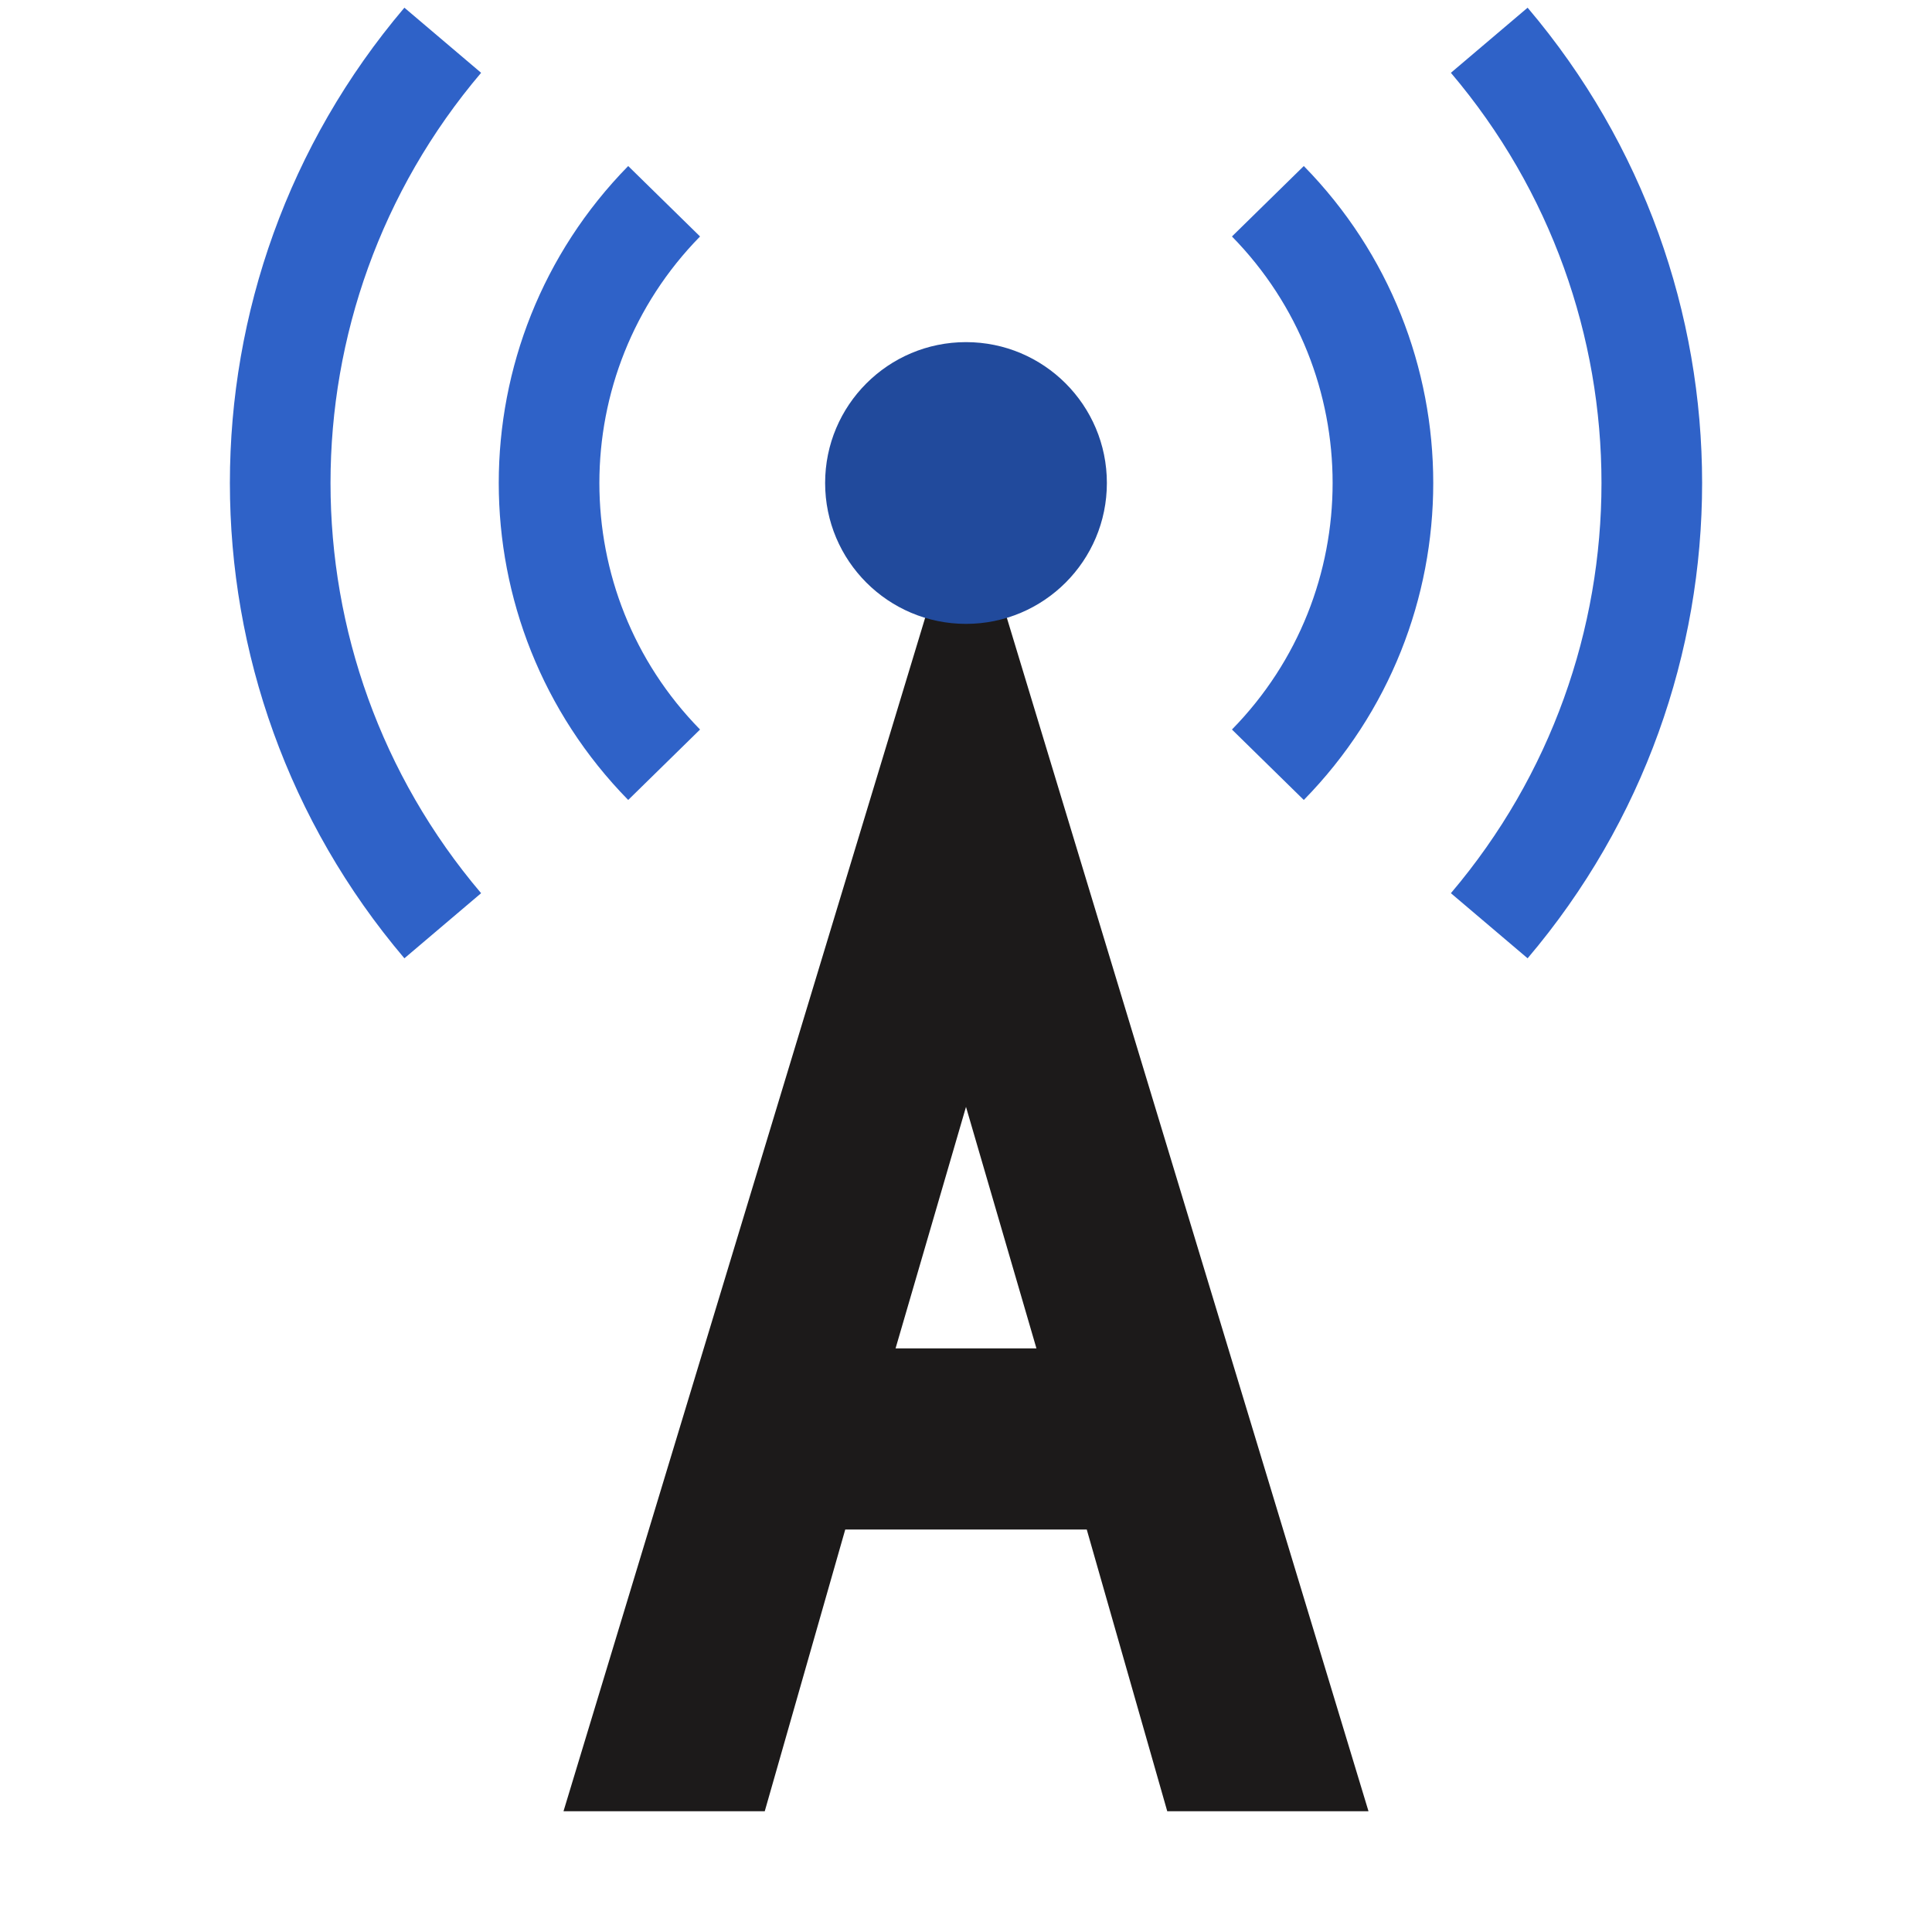
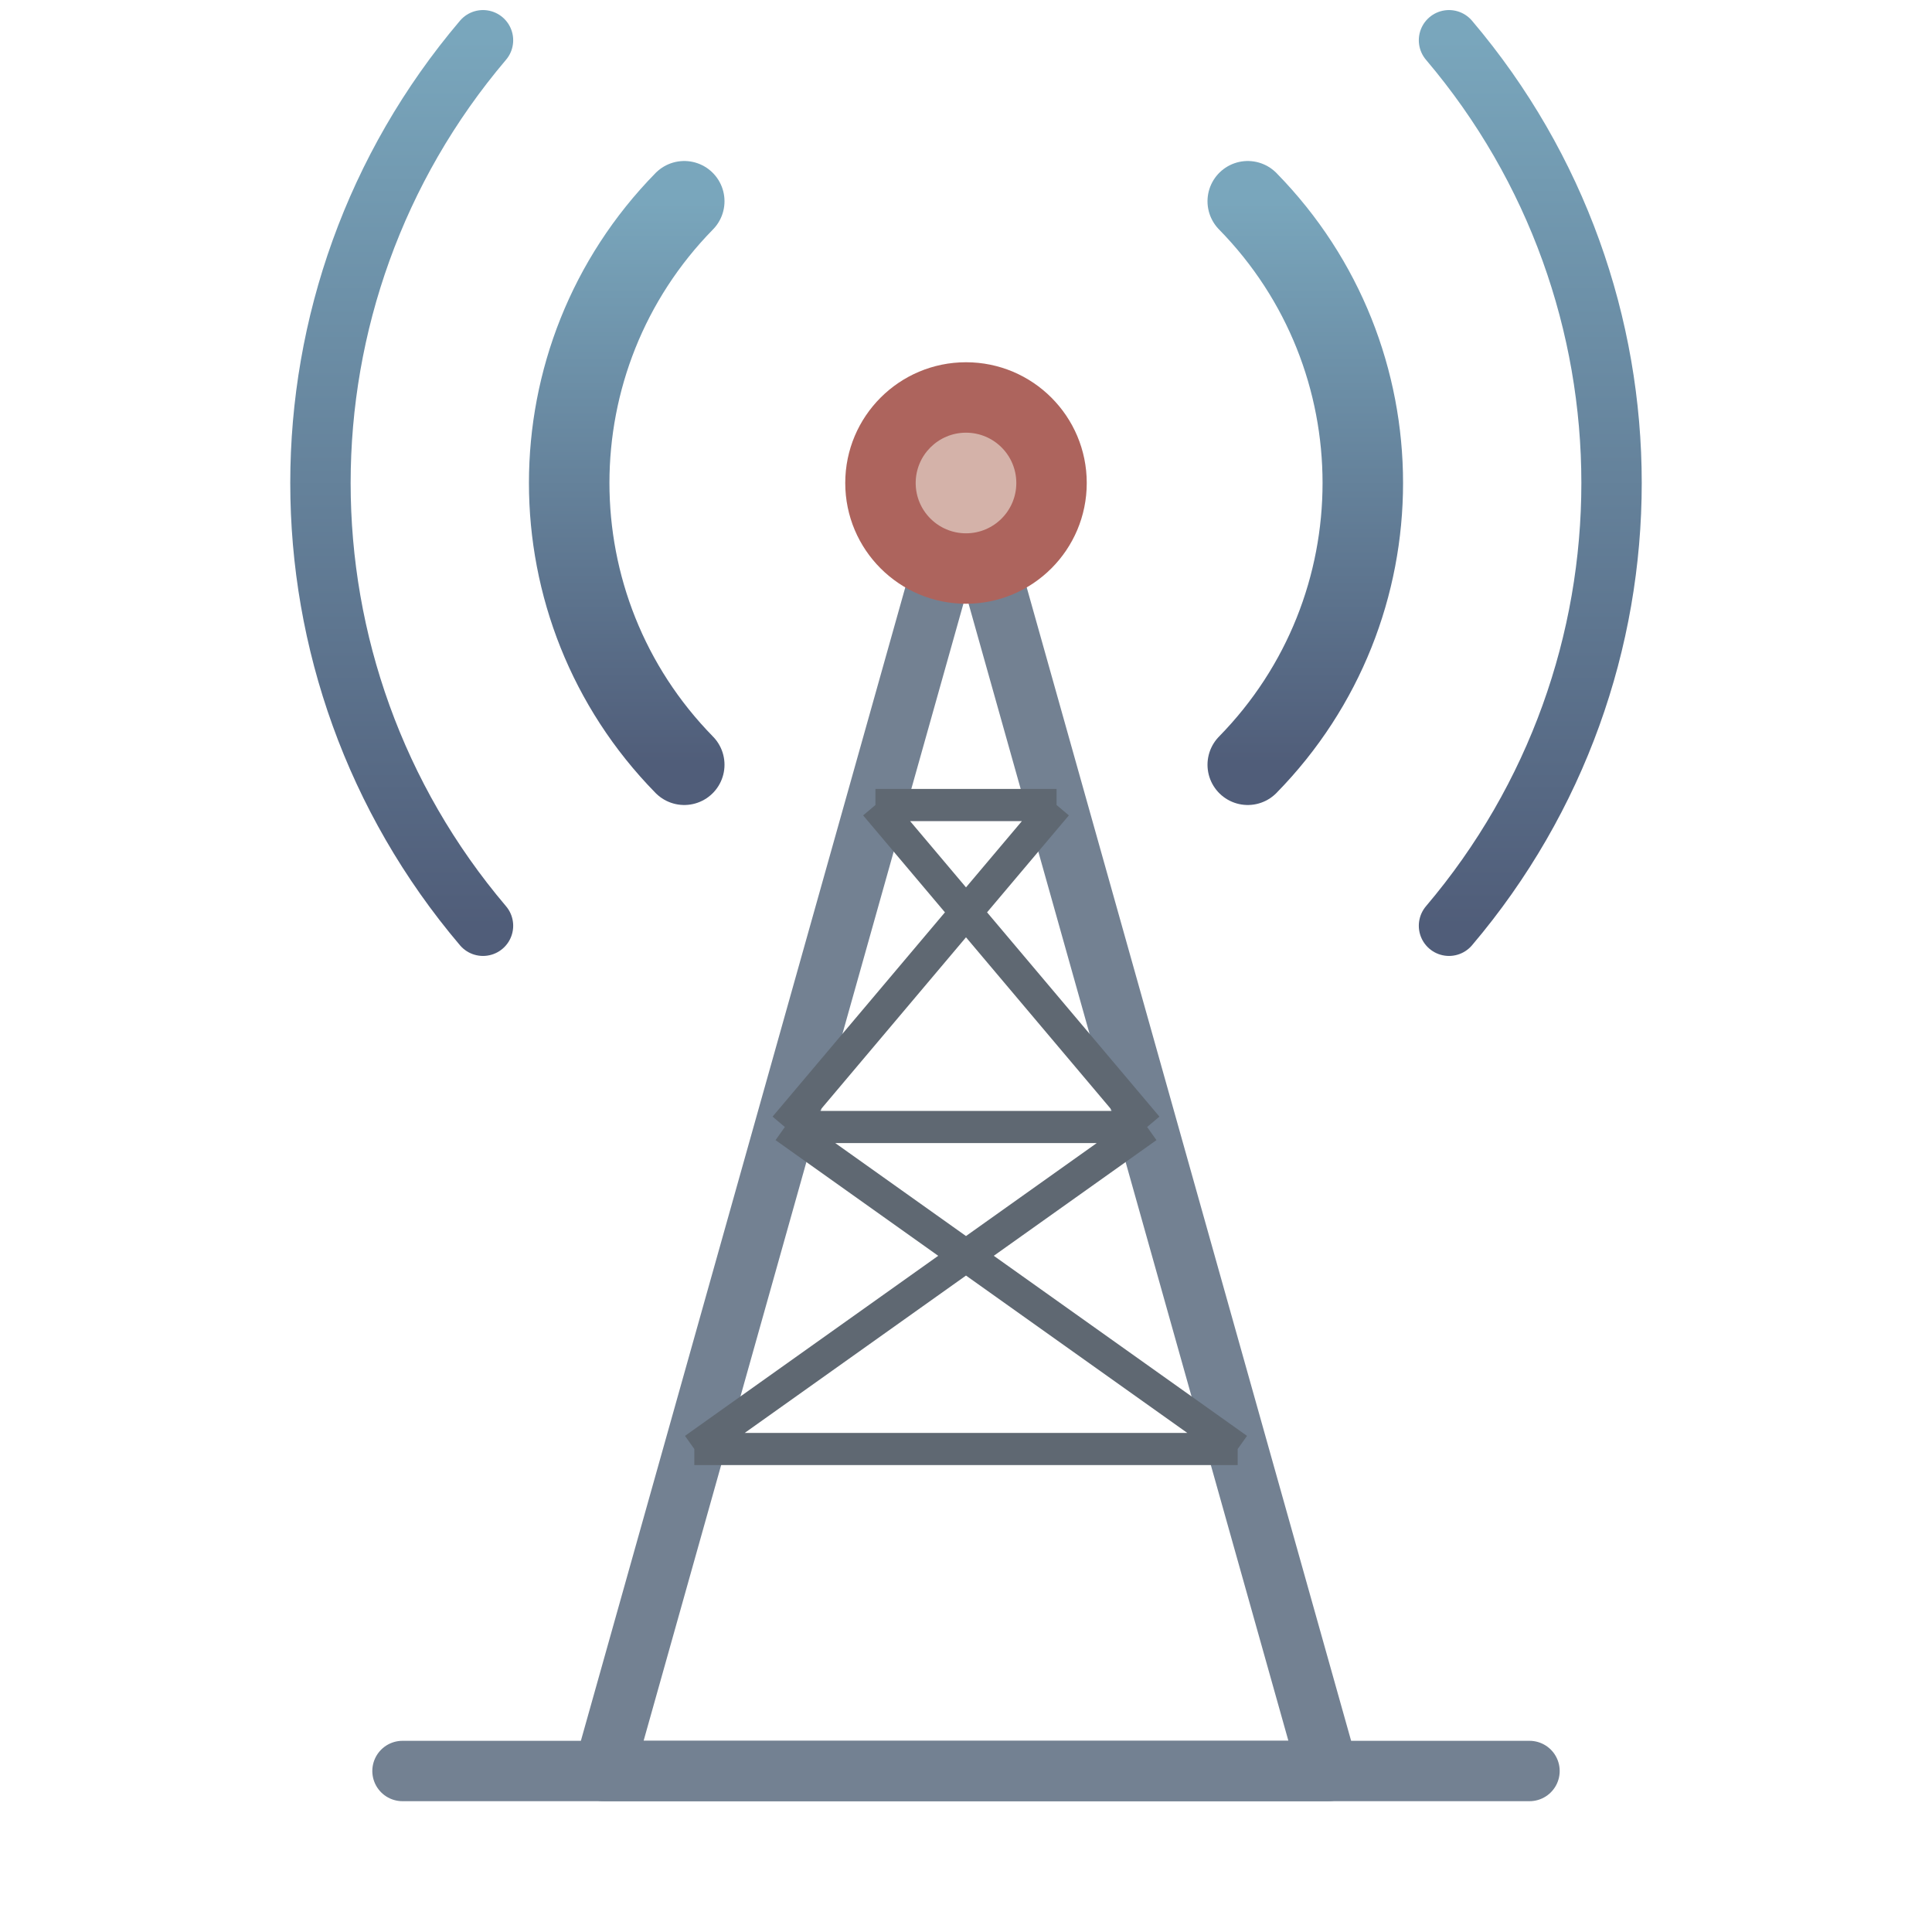
<svg xmlns="http://www.w3.org/2000/svg" viewBox="0 0 96 96">
-   <g fill="none" stroke="#2f62c8" stroke-width="5">
-     <path d="M63 10a20 20 0 0 1 0 28" />
-     <path d="M74 2a34 34 0 0 1 0 44" />
-     <path d="M33 10a20 20 0 0 0 0 28" />
-     <path d="M22 2a34 34 0 0 0 0 44" />
+   <defs>
+     <linearGradient id="ta-a" x1="0" y1="1" x2="0" y2="0">
+       <stop offset="0" stop-color="#505d79" />
+       <stop offset="1" stop-color="#79a6bc" />
+     </linearGradient>
+   </defs>
+   <g fill="none" stroke="url(#ta-a)" stroke-linecap="round">
+     <path d="M62 10a20 20 0 0 1 0 28" stroke-width="4" />
+     <path d="M72 2a34 34 0 0 1 0 44" stroke-width="3" />
+     <path d="M34 10a20 20 0 0 0 0 28" stroke-width="4" />
+     <path d="M24 2a34 34 0 0 0 0 44" stroke-width="3" />
  </g>
-   <path d="M48 24 L68 90 H58 L54 76 H42 L38 90 H28 Z M44.500 67 H51.500 L48 55 Z" fill="#1c1a1a" fill-rule="evenodd" />
-   <circle cx="48" cy="24" r="7" fill="#214a9c" />
+   <path d="M48 24 L66 88 H30 Z" fill="none" stroke="#738192" stroke-width="3" stroke-linejoin="round" />
+   <path d="M43.500 40h9M39 56h18M34.500 72h27M43.500 40l13.500 16M52.500 40L39 56M39 56l22.500 16M57 56L34.500 72" stroke="#5f6872" stroke-width="1.600" fill="none" />
+   <path d="M20 88h56" stroke="#738192" stroke-width="3" stroke-linecap="round" />
+   <circle cx="48" cy="24" r="6" fill="#ad645d" />
+   <circle cx="48" cy="24" r="2.500" fill="#d4b2a9" />
</svg>
